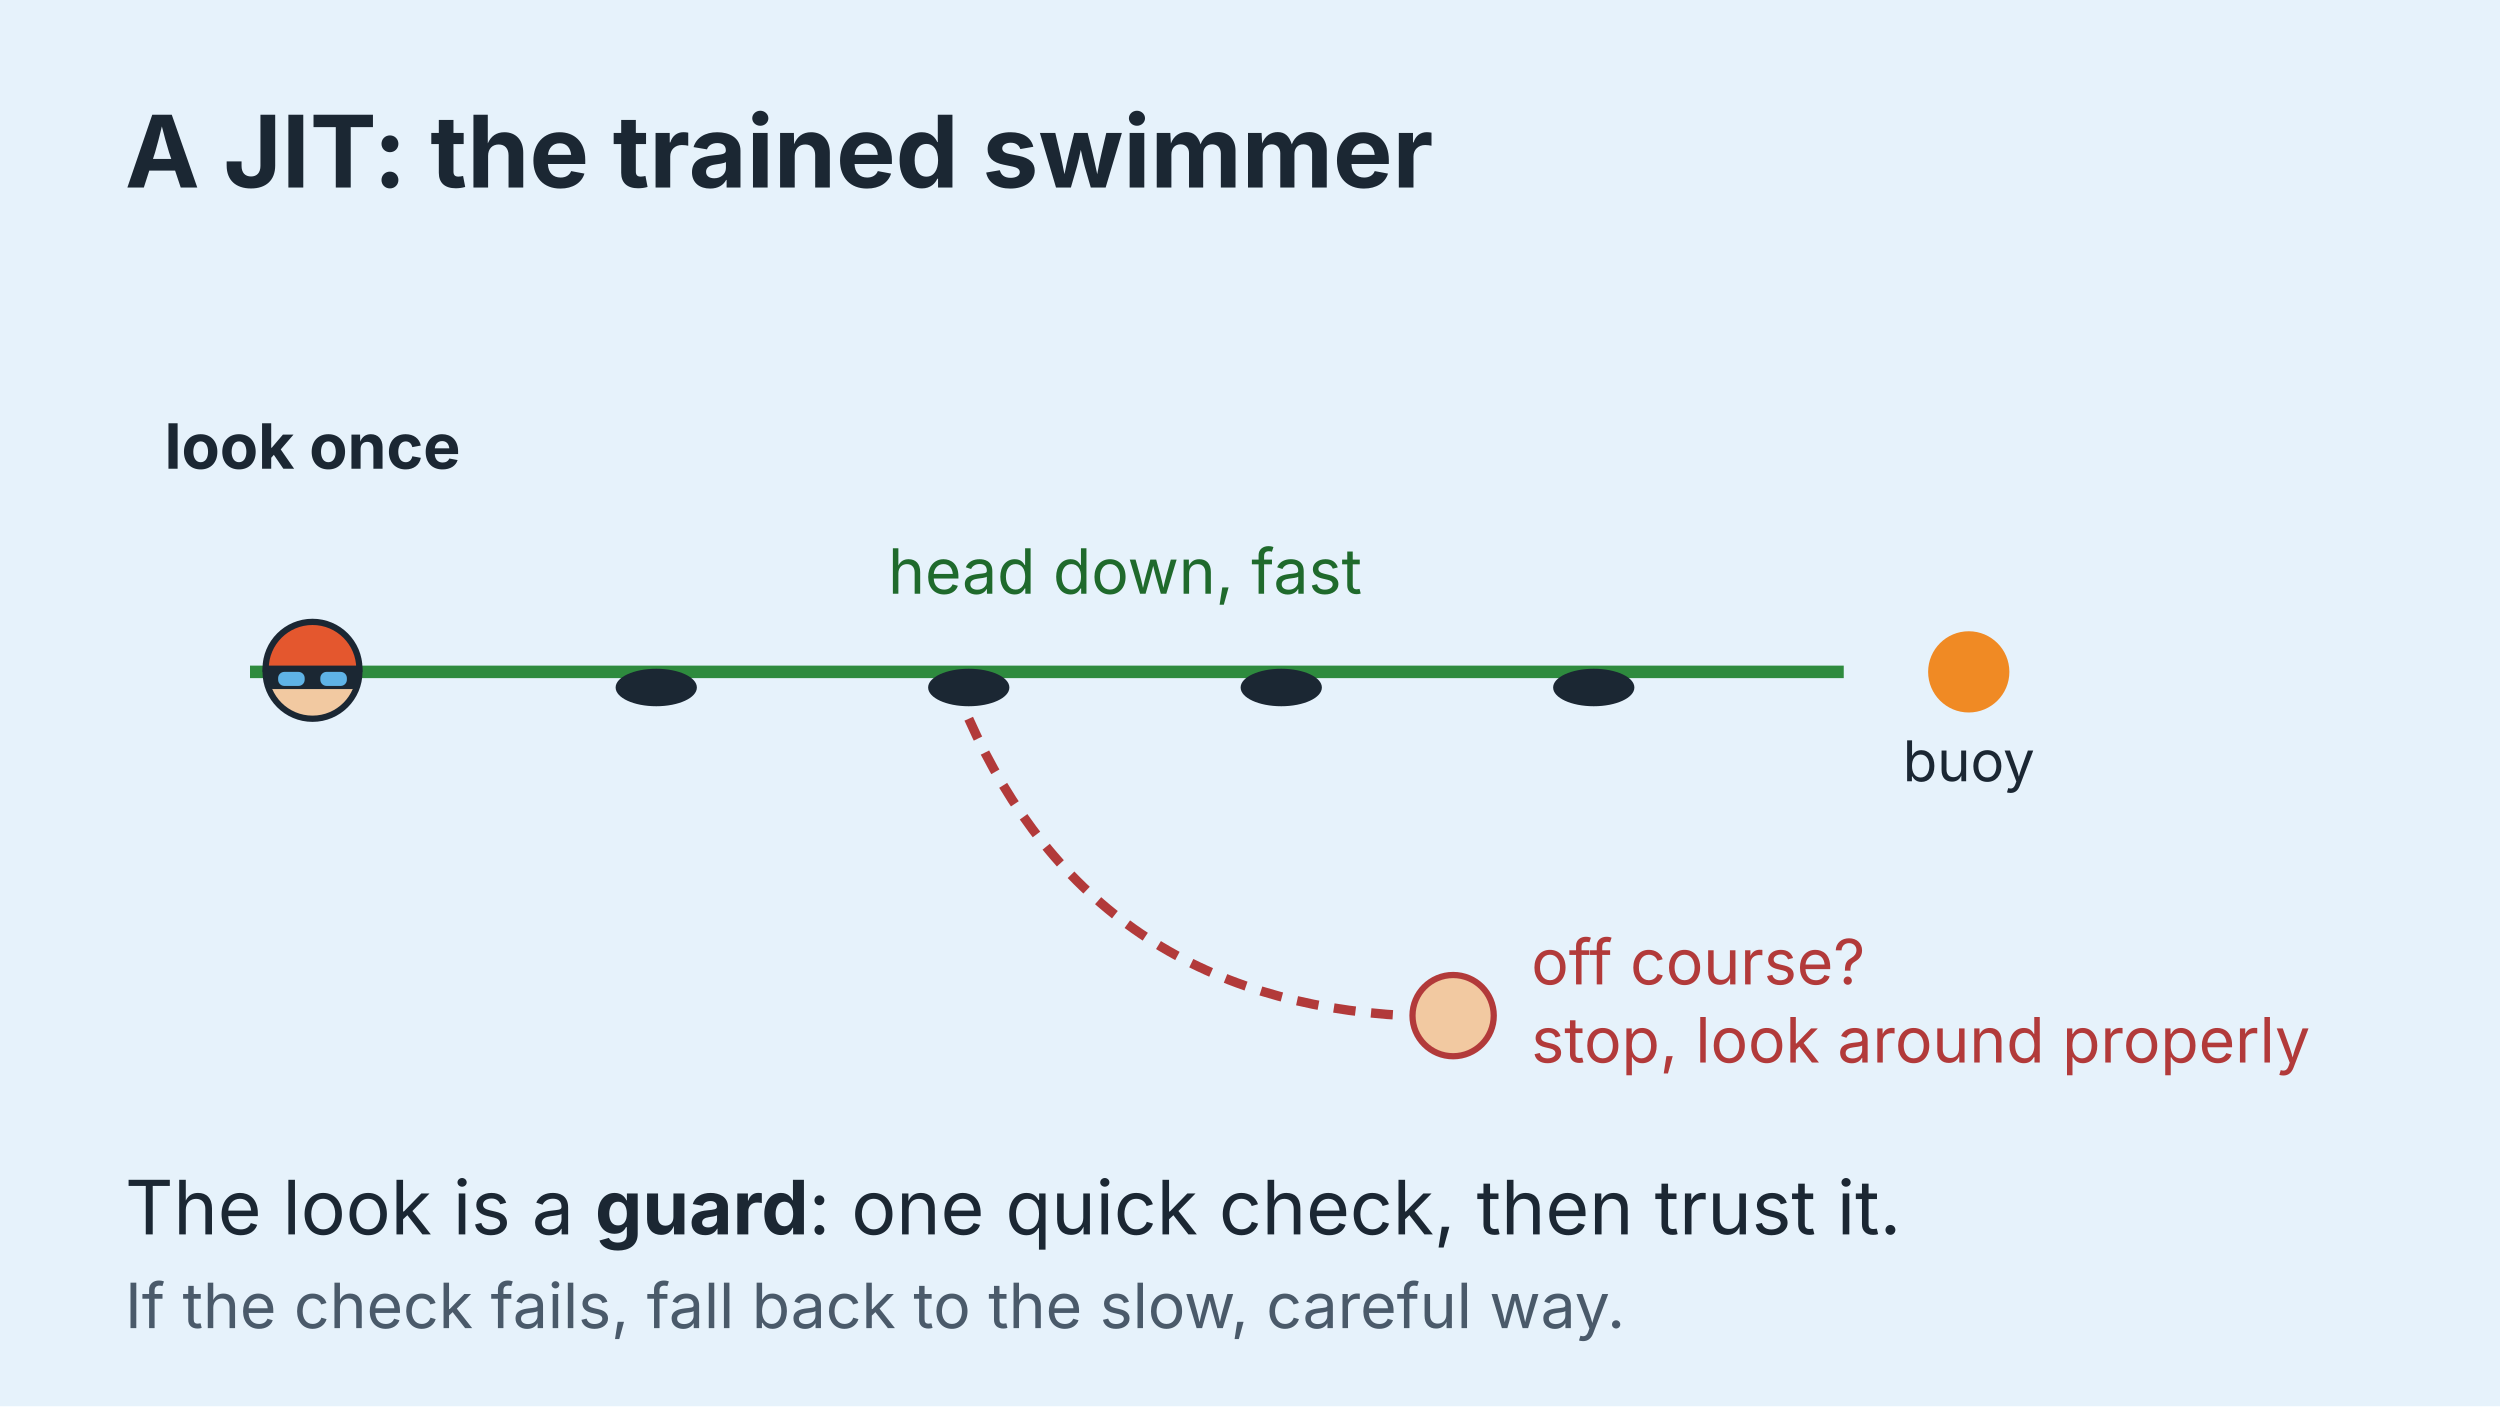
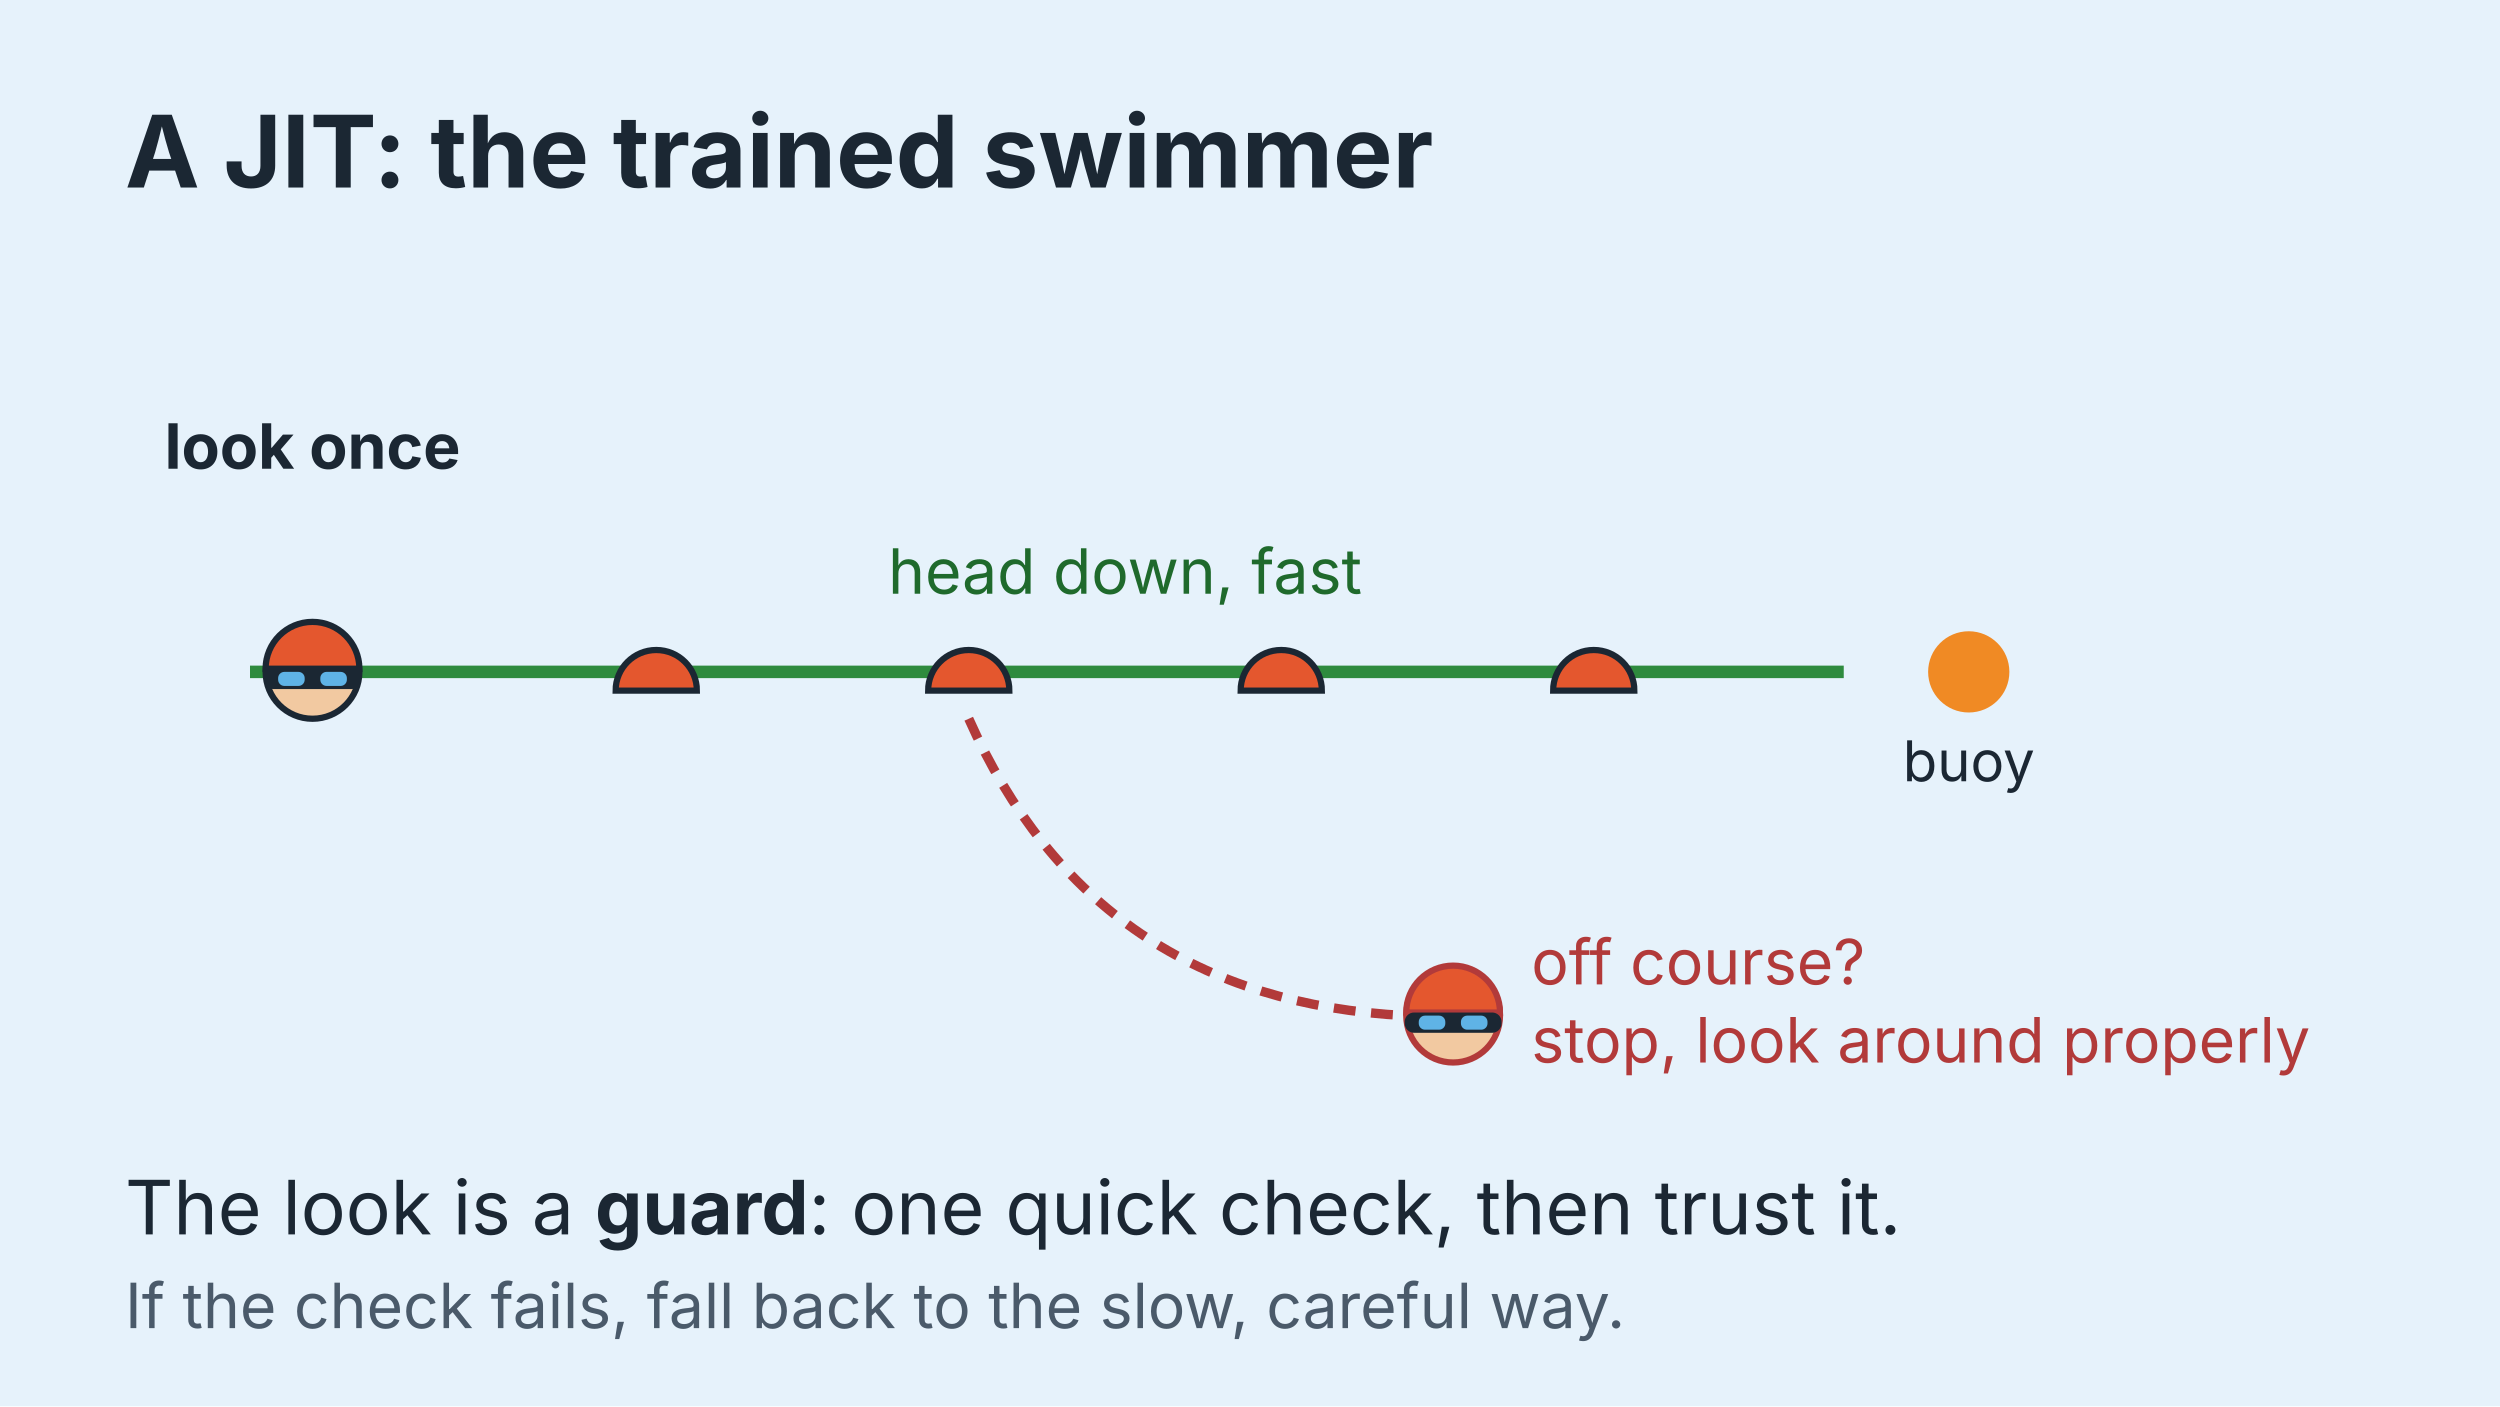
<svg xmlns="http://www.w3.org/2000/svg" viewBox="0 0 1600 900" font-family="system-ui, -apple-system, Segoe UI, sans-serif">
  <rect width="1600" height="900" fill="#e6f2fb" />
  <text x="80" y="120" font-size="64" font-weight="700" fill="#1b2733">A JIT: the trained swimmer</text>
  <path d="M160 430 H1180" stroke="#2e8b3e" stroke-width="8" fill="none" />
  <circle cx="1260" cy="430" r="26" fill="#f08a24" />
  <text x="1260" y="500" font-size="36" text-anchor="middle" fill="#1b2733">buoy</text>
  <g transform="translate(200,430)">
    <circle r="30" fill="#f2c9a1" stroke="#1b2733" stroke-width="4" />
    <path d="M-30 -2 A30 30 0 0 1 30 -2 Z" fill="#e4572e" stroke="#1b2733" stroke-width="4" />
    <rect x="-31" y="-2" width="62" height="13" rx="6" fill="#1b2733" />
    <rect x="-22" y="0" width="17" height="9" rx="4" fill="#5fb3e6" />
    <rect x="5" y="0" width="17" height="9" rx="4" fill="#5fb3e6" />
  </g>
  <text x="200" y="300" font-size="40" text-anchor="middle" font-weight="700" fill="#1b2733">look once</text>
-   <g fill="#1b2733">
-     <ellipse cx="420" cy="440" rx="26" ry="12" />
-     <ellipse cx="620" cy="440" rx="26" ry="12" />
-     <ellipse cx="820" cy="440" rx="26" ry="12" />
-     <ellipse cx="1020" cy="440" rx="26" ry="12" />
+   <g>
+     <g transform="translate(420,436)">
+       <path d="M-26 6 A26 26 0 0 1 26 6 Z" fill="#e4572e" stroke="#1b2733" stroke-width="4" />
+     </g>
+     <g transform="translate(620,436)">
+       <path d="M-26 6 A26 26 0 0 1 26 6 Z" fill="#e4572e" stroke="#1b2733" stroke-width="4" />
+     </g>
+     <g transform="translate(820,436)">
+       <path d="M-26 6 A26 26 0 0 1 26 6 Z" fill="#e4572e" stroke="#1b2733" stroke-width="4" />
+     </g>
+     <g transform="translate(1020,436)">
+       <path d="M-26 6 A26 26 0 0 1 26 6 Z" fill="#e4572e" stroke="#1b2733" stroke-width="4" />
+     </g>
  </g>
  <text x="720" y="380" font-size="40" text-anchor="middle" fill="#1f6a2c">head down, fast</text>
  <path d="M620 460 Q700 640 900 650" stroke="#b23a3a" stroke-width="6" stroke-dasharray="14 10" fill="none" />
-   <circle cx="930" cy="650" r="26" fill="#f2c9a1" stroke="#b23a3a" stroke-width="4" />
+   <g transform="translate(930,650)">
+     <circle r="30" fill="#f2c9a1" stroke="#b23a3a" stroke-width="4" />
+     <path d="M-30 -2 A30 30 0 0 1 30 -2 Z" fill="#e4572e" stroke="#b23a3a" stroke-width="4" />
+     <rect x="-31" y="-2" width="62" height="13" rx="6" fill="#1b2733" />
+     <rect x="-22" y="0" width="17" height="9" rx="4" fill="#5fb3e6" />
+     <rect x="5" y="0" width="17" height="9" rx="4" fill="#5fb3e6" />
+   </g>
  <text x="980" y="630" font-size="40" fill="#b23a3a">off course?</text>
  <text x="980" y="680" font-size="40" fill="#b23a3a">stop, look around properly</text>
  <text x="80" y="790" font-size="48" fill="#1b2733">The look is a <tspan font-weight="700">guard</tspan>: one quick check, then trust it.</text>
  <text x="80" y="850" font-size="40" fill="#4a5a6a">If the check fails, fall back to the slow, careful way.</text>
</svg>
